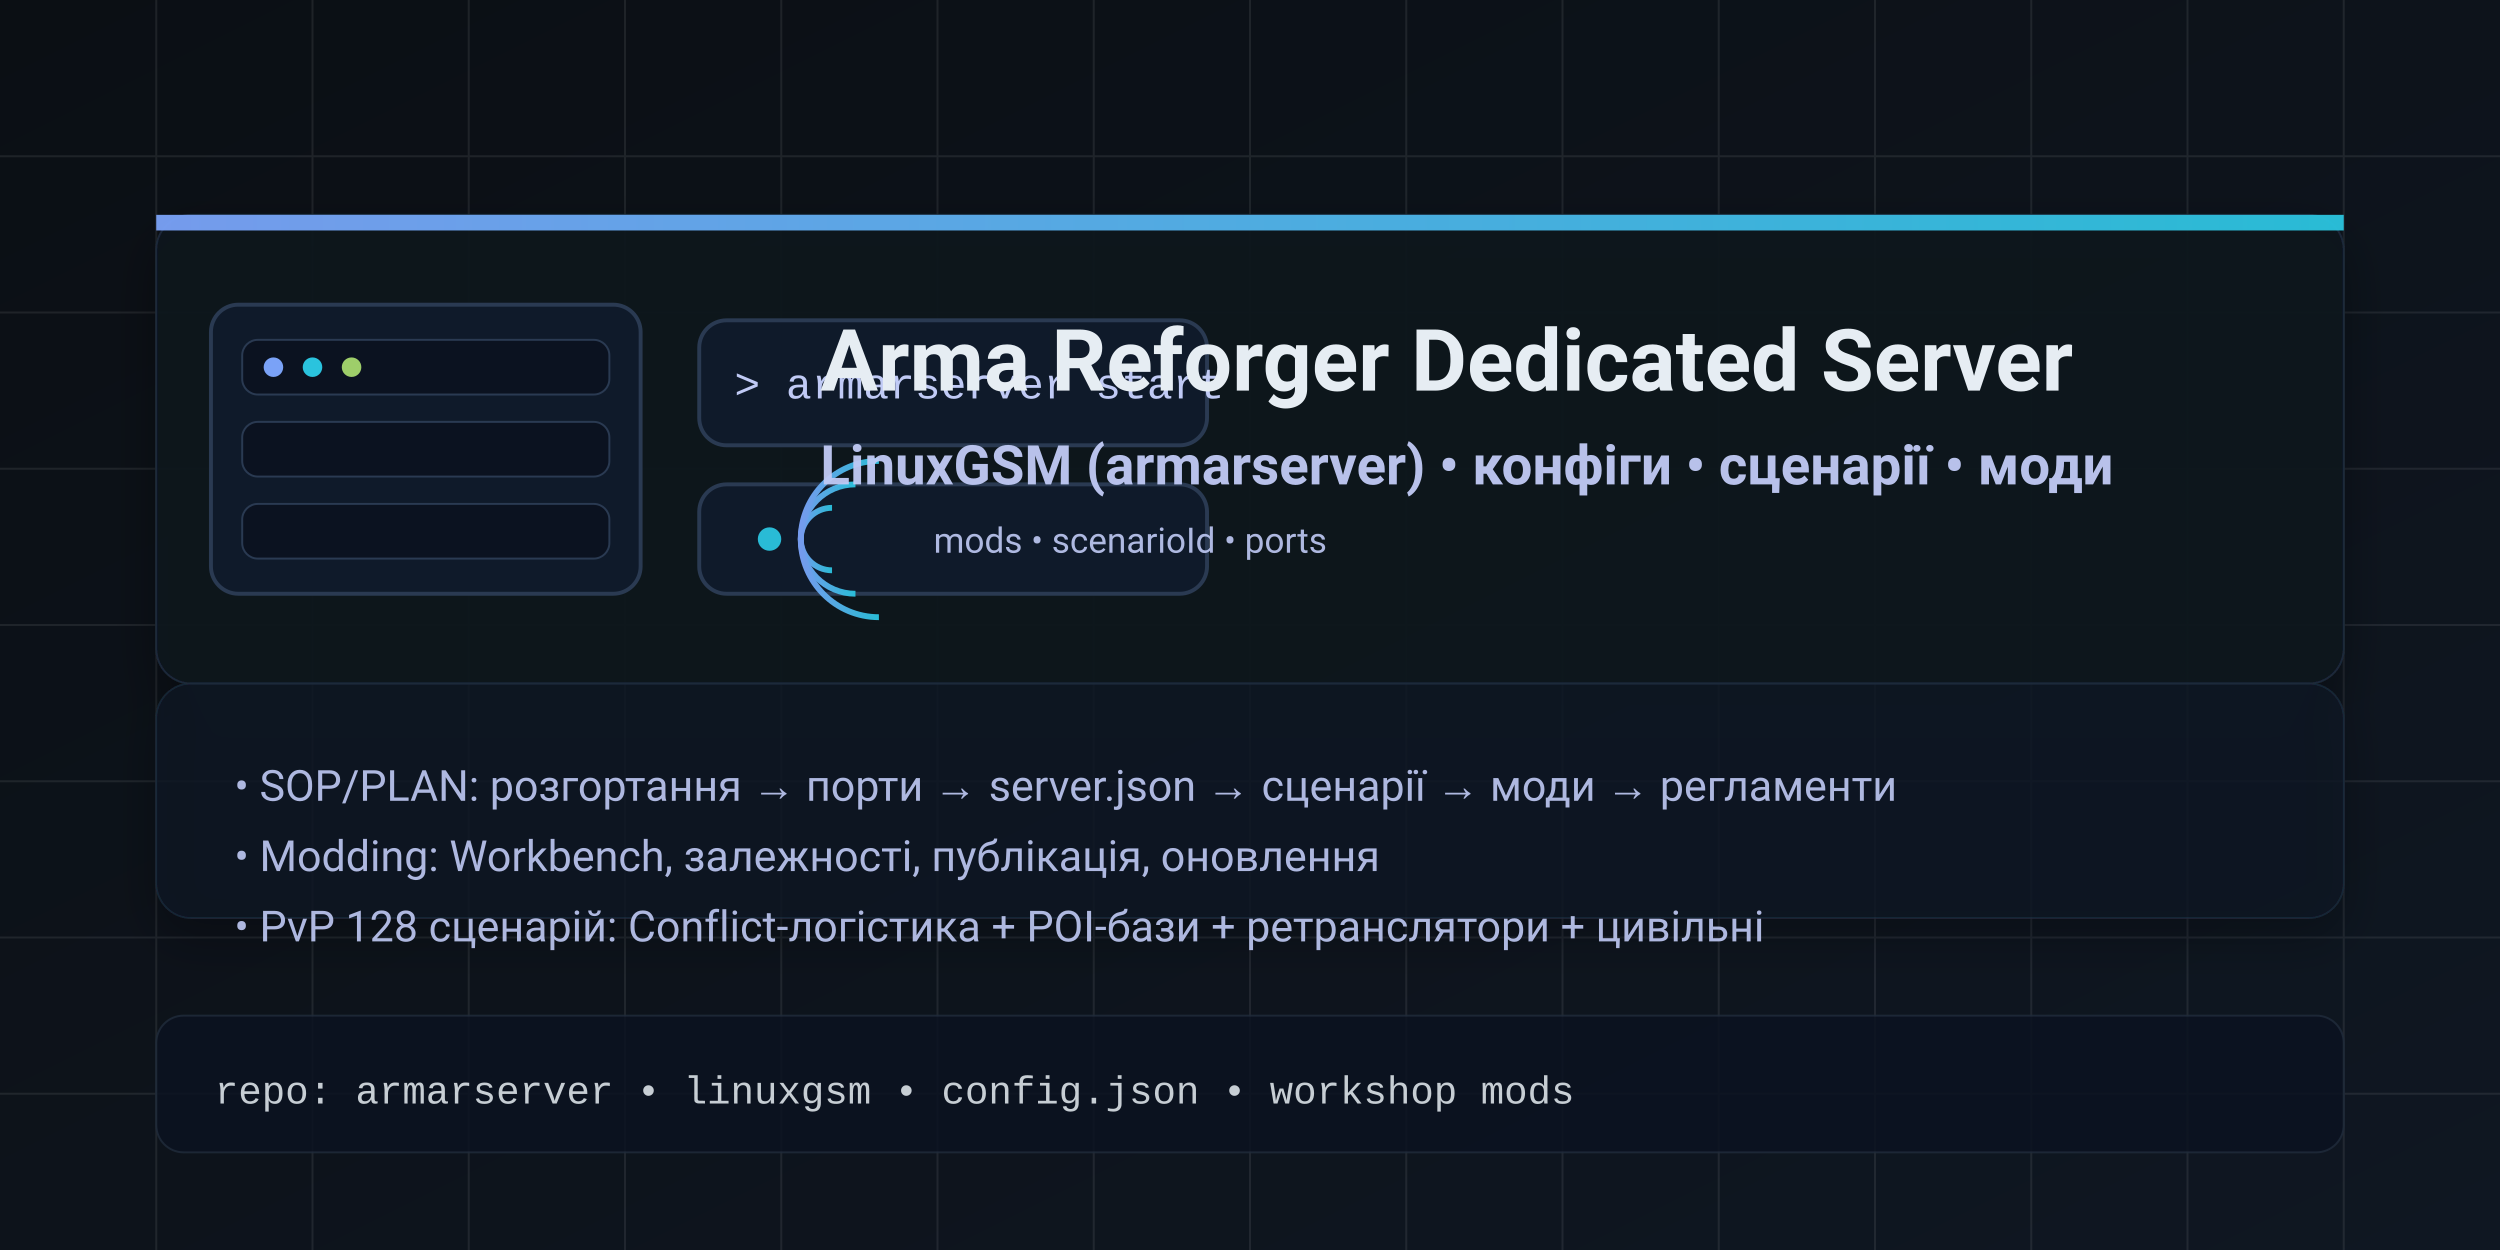
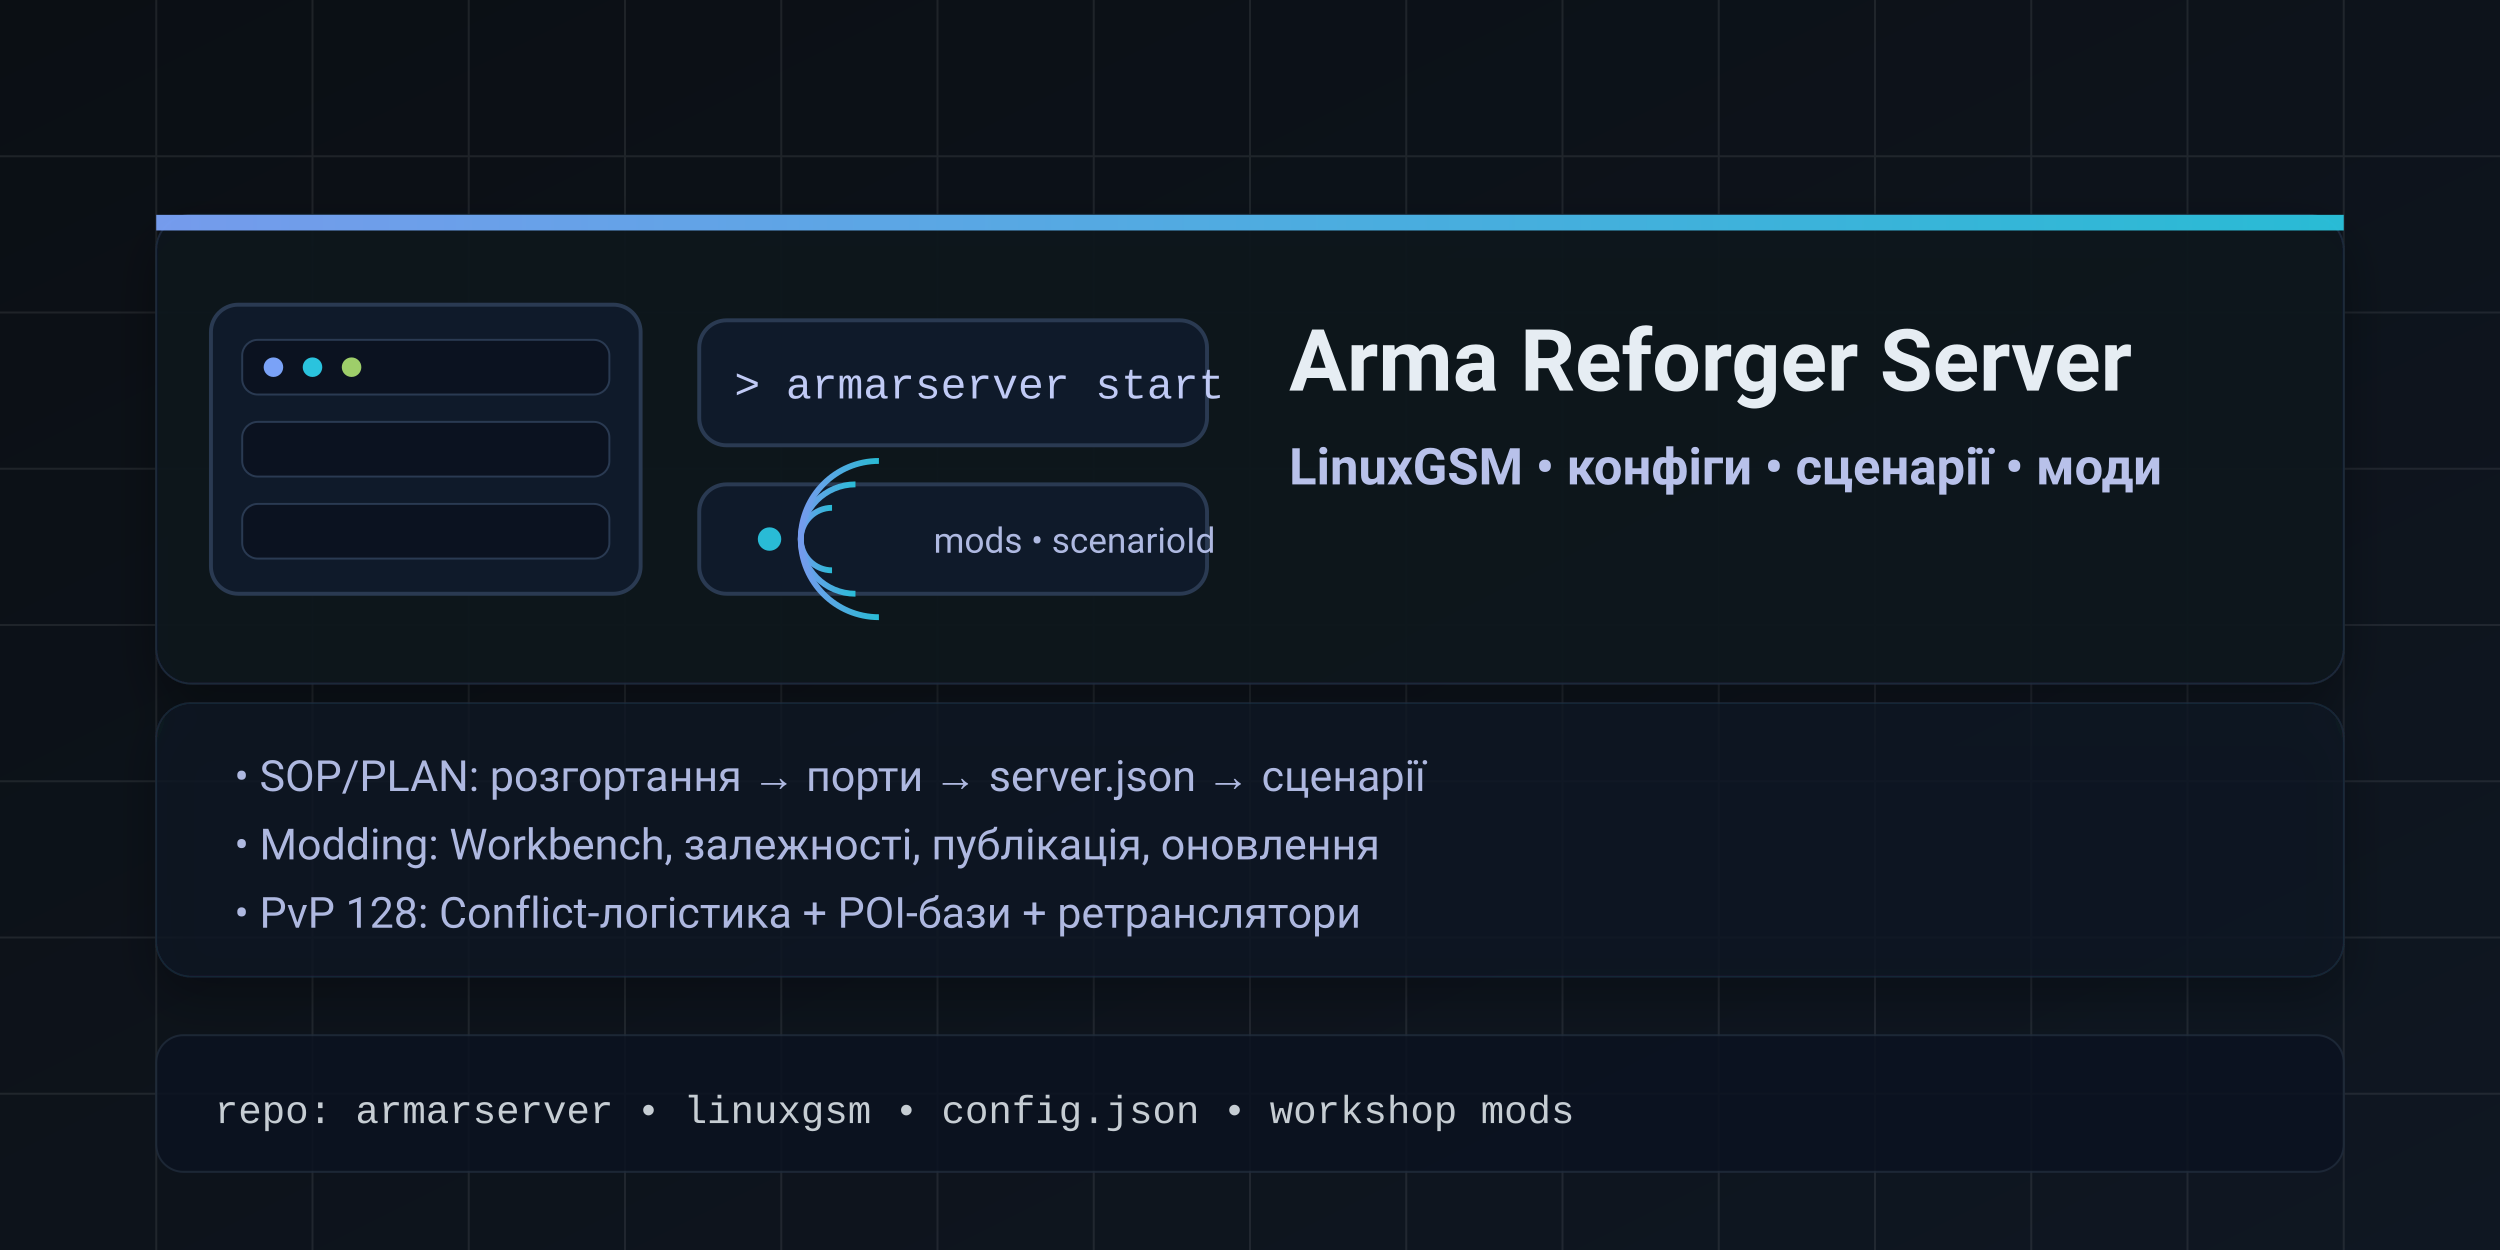
<svg xmlns="http://www.w3.org/2000/svg" width="1280" height="640" viewBox="0 0 1280 640">
  <defs>
    <linearGradient id="bg" x1="0" x2="1" y1="0" y2="1">
      <stop offset="0" stop-color="#0b0f14" />
      <stop offset="1" stop-color="#0f1722" />
    </linearGradient>
    <linearGradient id="accent" x1="0" x2="1">
      <stop offset="0" stop-color="#7aa2f7" />
      <stop offset="1" stop-color="#2ac3de" />
    </linearGradient>
    <filter id="softShadow" x="-20%" y="-20%" width="140%" height="140%">
      <feDropShadow dx="0" dy="10" stdDeviation="12" flood-color="#000000" flood-opacity="0.35" />
    </filter>
  </defs>
  <rect width="1280" height="640" fill="url(#bg)" />
  <g opacity="0.08">
    <path d="M0 80H1280M0 160H1280M0 240H1280M0 320H1280M0 400H1280M0 480H1280M0 560H1280" stroke="#ffffff" stroke-width="1" />
    <path d="M80 0V640M160 0V640M240 0V640M320 0V640M400 0V640M480 0V640M560 0V640M640 0V640M720 0V640M800 0V640M880 0V640M960 0V640M1040 0V640M1120 0V640M1200 0V640" stroke="#ffffff" stroke-width="1" />
  </g>
  <g filter="url(#softShadow)">
    <rect x="80" y="110" rx="18" ry="18" width="1120" height="240" fill="#0b1220" opacity="0.92" stroke="#1f2a3a" />
-     <rect x="80" y="350" rx="18" ry="18" width="1120" height="120" fill="#0b1220" opacity="0.78" stroke="#1f2a3a" />
+     <rect x="80" y="360" rx="18" ry="18" width="1120" height="140" fill="#0b1220" opacity="0.78" stroke="#1f2a3a" />
  </g>
  <rect x="80" y="110" width="1120" height="8" fill="url(#accent)" opacity="0.95" />
  <g transform="translate(108,156)">
    <rect x="0" y="0" rx="14" ry="14" width="220" height="148" fill="#0f1a2a" stroke="#2a3a52" stroke-width="2" />
    <rect x="16" y="18" rx="8" ry="8" width="188" height="28" fill="#0b1220" stroke="#2a3a52" />
    <circle cx="32" cy="32" r="5" fill="#7aa2f7" />
    <circle cx="52" cy="32" r="5" fill="#2ac3de" />
    <circle cx="72" cy="32" r="5" fill="#9ece6a" />
    <rect x="16" y="60" rx="8" ry="8" width="188" height="28" fill="#0b1220" stroke="#2a3a52" />
    <rect x="16" y="102" rx="8" ry="8" width="188" height="28" fill="#0b1220" stroke="#2a3a52" />
    <g transform="translate(250,8)">
      <rect x="0" y="0" rx="14" ry="14" width="260" height="64" fill="#0f1a2a" stroke="#2a3a52" stroke-width="2" />
      <text x="18" y="40" font-family="ui-monospace, SFMono-Regular, Menlo, Monaco, Consolas, 'Liberation Mono', 'Courier New', monospace" font-size="22" fill="#c0caf5">&gt; armarserver start</text>
    </g>
    <g transform="translate(250,92)">
      <rect x="0" y="0" rx="14" ry="14" width="260" height="56" fill="#0f1a2a" stroke="#2a3a52" stroke-width="2" />
      <g transform="translate(36,28)" fill="none" stroke="url(#accent)" stroke-width="3" opacity="0.95">
        <circle cx="0" cy="0" r="6" fill="#2ac3de" stroke="none" />
        <path d="M16 0a16 16 0 0 1 16-16" />
        <path d="M16 0a16 16 0 0 0 16 16" />
        <path d="M16 0a28 28 0 0 1 28-28" />
        <path d="M16 0a28 28 0 0 0 28 28" />
        <path d="M16 0a40 40 0 0 1 40-40" />
        <path d="M16 0a40 40 0 0 0 40 40" />
      </g>
-       <text x="120" y="35" font-family="ui-sans-serif, system-ui, -apple-system, Segoe UI, Roboto, Arial" font-size="18" fill="#c0caf5" opacity="0.9">mods • scenarioId • ports</text>
+       <text x="120" y="35" font-family="ui-sans-serif, system-ui, -apple-system, Segoe UI, Roboto, Arial" font-size="18" fill="#c0caf5" opacity="0.9">mods • scenarioId</text>
    </g>
  </g>
-   <text x="420" y="200" font-family="ui-sans-serif, system-ui, -apple-system, Segoe UI, Roboto, Arial" font-size="44" font-weight="700" fill="#e6edf3">
-     Arma Reforger Dedicated Server
+   <text x="660" y="200" font-family="ui-sans-serif, system-ui, -apple-system, Segoe UI, Roboto, Arial" font-size="44" font-weight="700" fill="#e6edf3">
+     Arma Reforger Server
  </text>
-   <text x="420" y="248" font-family="ui-sans-serif, system-ui, -apple-system, Segoe UI, Roboto, Arial" font-size="28" font-weight="600" fill="#c0caf5" opacity="0.95">
-     LinuxGSM (armarserver) • конфіги • сценарії • моди
+   <text x="660" y="248" font-family="ui-sans-serif, system-ui, -apple-system, Segoe UI, Roboto, Arial" font-size="26" font-weight="600" fill="#c0caf5" opacity="0.95">
+     LinuxGSM • конфіги • сценарії • моди
  </text>
  <g font-family="ui-sans-serif, system-ui, -apple-system, Segoe UI, Roboto, Arial" fill="#c0caf5" opacity="0.9">
-     <text x="120" y="410" font-size="22">• SOP/PLAN: розгортання → порти → server.json → сценарії → моди → регламенти</text>
-     <text x="120" y="446" font-size="22">• Modding: Workbench, залежності, публікація, оновлення</text>
-     <text x="120" y="482" font-size="22">• PvP 128 сценарій: Conflict-логістика + POI-бази + ретранслятори + цивільні</text>
+     <text x="120" y="405" font-size="22">• SOP/PLAN: розгортання → порти → server.json → сценарії</text>
+     <text x="120" y="440" font-size="22">• Modding: Workbench, залежності, публікація, оновлення</text>
+     <text x="120" y="475" font-size="22">• PvP 128: Conflict-логістика + POI-бази + ретранслятори</text>
  </g>
  <g opacity="0.85">
-     <rect x="80" y="520" rx="14" ry="14" width="1120" height="70" fill="#0b1220" stroke="#1f2a3a" />
-     <text x="110" y="565" font-family="ui-monospace, SFMono-Regular, Menlo, Monaco, Consolas, 'Liberation Mono', 'Courier New', monospace" font-size="20" fill="#e6edf3">repo: armarserver • linuxgsm • config.json • workshop mods</text>
+     <rect x="80" y="530" rx="14" ry="14" width="1120" height="70" fill="#0b1220" stroke="#1f2a3a" />
+     <text x="110" y="575" font-family="ui-monospace, SFMono-Regular, Menlo, Monaco, Consolas, 'Liberation Mono', 'Courier New', monospace" font-size="20" fill="#e6edf3">repo: armarserver • linuxgsm • config.json • workshop mods</text>
  </g>
</svg>
